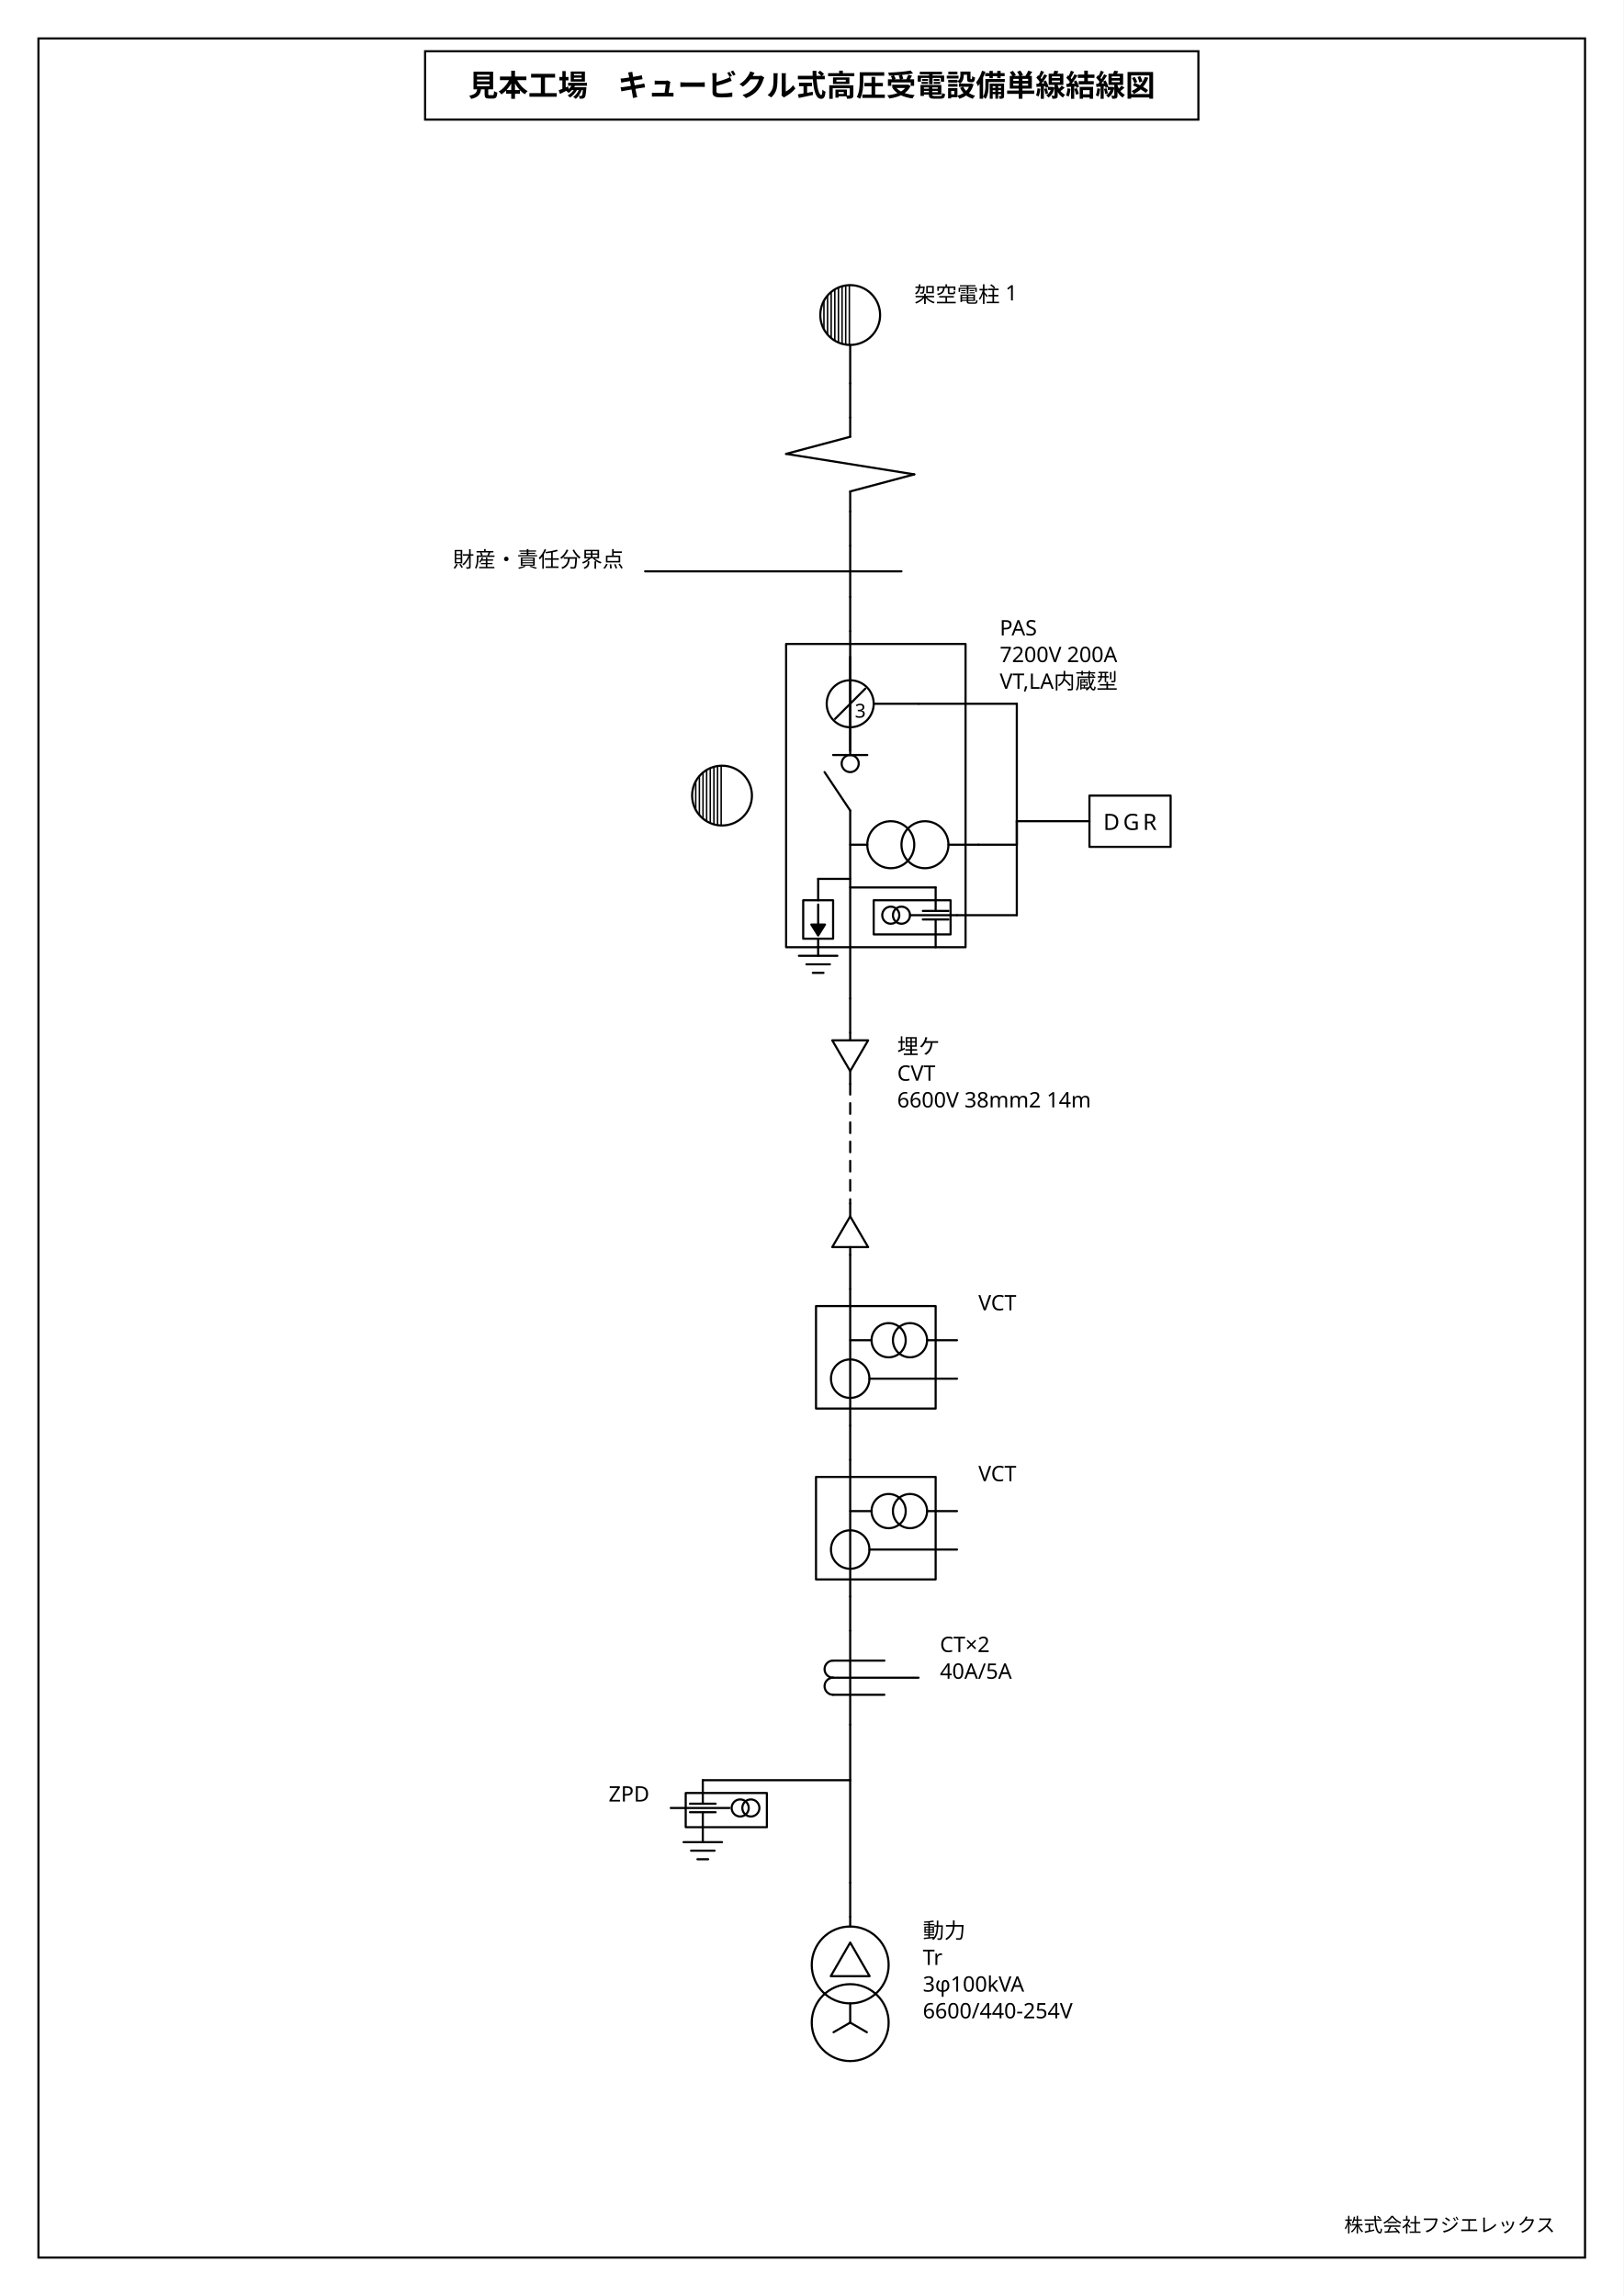
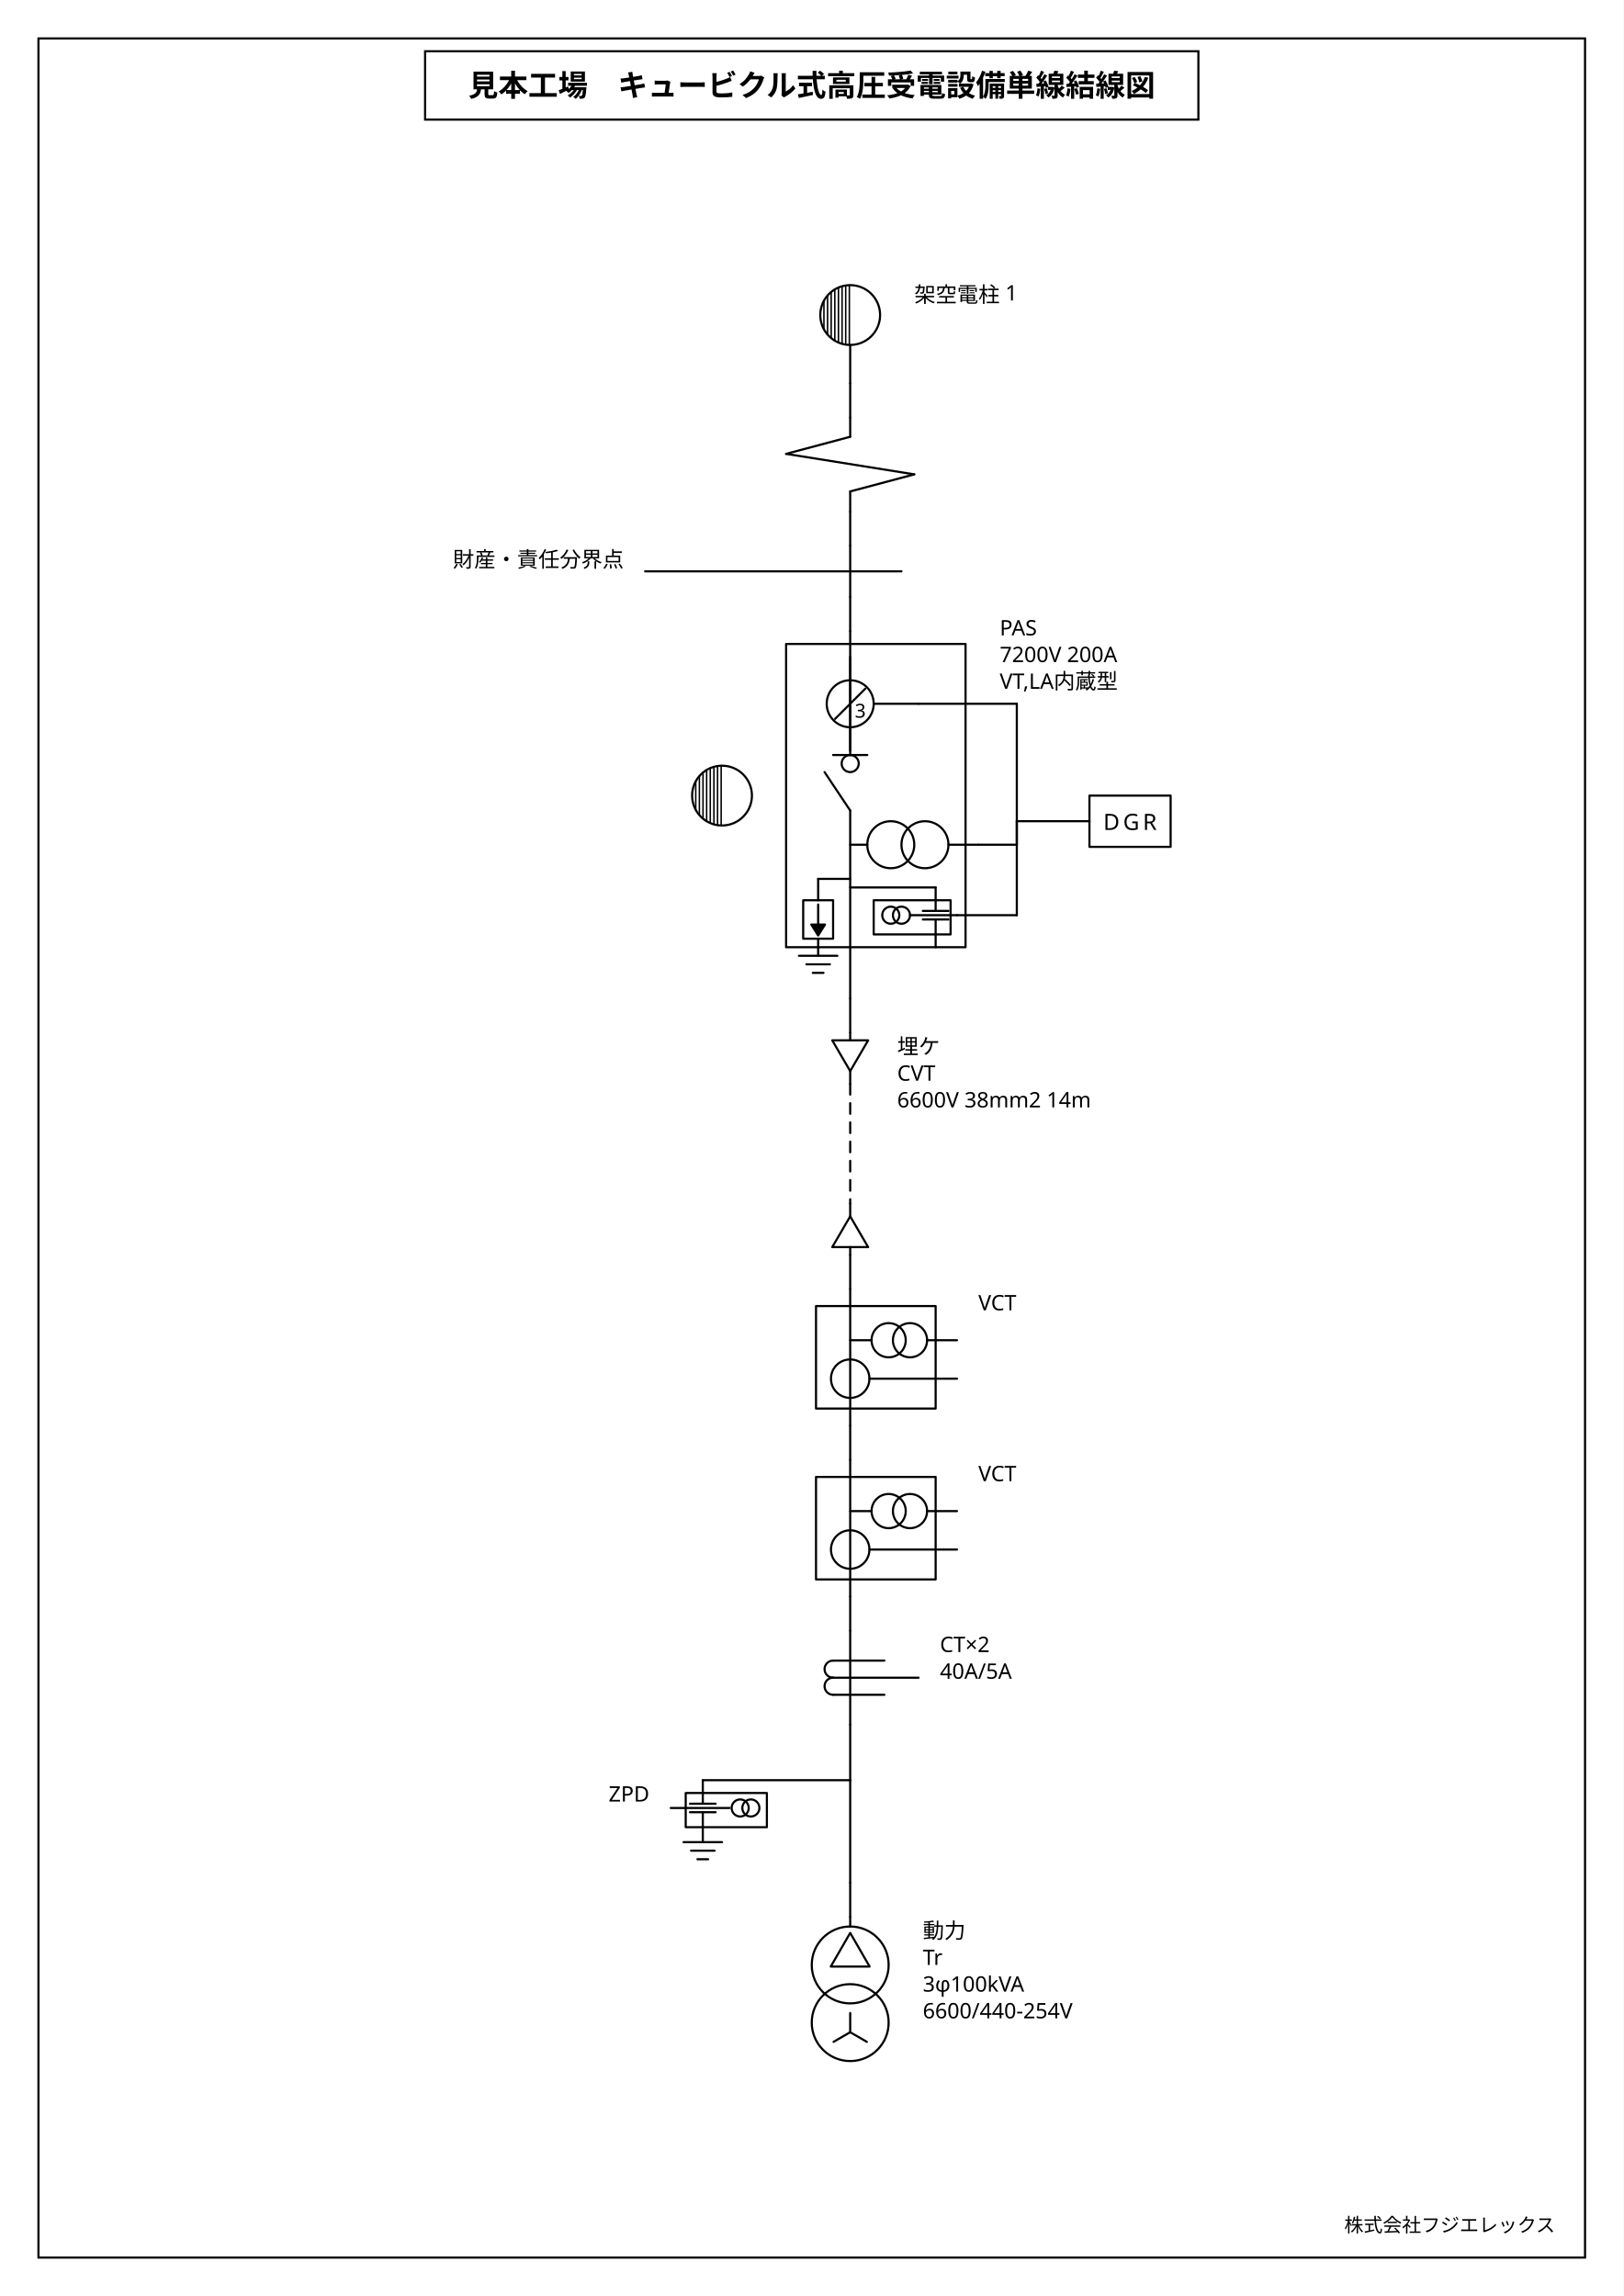
<svg xmlns="http://www.w3.org/2000/svg" viewBox="0 0 760 1075" width="760" height="1075">
  <rect x="0" y="0" width="760" height="1075" fill="#fff" />
  <g stroke="#000" fill="none">
    <rect x="18" y="18" width="724" height="1039" stroke-width="1" />
    <rect x="199" y="24" width="362" height="32" stroke-width="1" />
  </g>
  <text x="380" y="45" font-size="14" font-weight="700" text-anchor="middle" font-family="IPAGothic, 'IPAゴシック', 'Noto Sans JP', 'Hiragino Kaku Gothic ProN', 'Yu Gothic', sans-serif" fill="#000">見本工場　キュービクル式高圧受電設備単線結線図</text>
  <text x="728" y="1045" font-size="9" text-anchor="end" font-family="IPAGothic, 'IPAゴシック', 'Noto Sans JP', 'Hiragino Kaku Gothic ProN', 'Yu Gothic', sans-serif" fill="#000">株式会社フジエレックス</text>
  <g transform="translate(398 131.5) scale(1)">
    <g stroke="#000" fill="none" stroke-linecap="round" stroke-linejoin="round" color="#000">
      <line x1="0" y1="48" x2="0" y2="64" stroke-width="1" />
      <line x1="0" y1="108" x2="0" y2="124" stroke-width="1" />
      <line x1="0" y1="148" x2="0" y2="164" stroke-width="1" />
      <line x1="0" y1="280" x2="-15" y2="280" stroke-width="1" />
      <line x1="0" y1="284" x2="40" y2="284" stroke-width="1" />
      <line x1="32" y1="198" x2="78" y2="198" stroke-width="1" />
      <line x1="78" y1="198" x2="78" y2="253" stroke-width="1" />
      <line x1="60" y1="264" x2="78" y2="264" stroke-width="1" />
      <line x1="78" y1="264" x2="78" y2="253" stroke-width="1" />
      <line x1="50" y1="297" x2="78" y2="297" stroke-width="1" />
      <line x1="78" y1="297" x2="78" y2="253" stroke-width="1" />
      <line x1="78" y1="253" x2="112" y2="253" stroke-width="1" />
      <line x1="0" y1="336" x2="0" y2="352" stroke-width="1" />
      <line x1="0" y1="376" x2="0" y2="432" stroke-width="1" stroke-dasharray="5 4" />
      <line x1="0" y1="456" x2="0" y2="472" stroke-width="1" />
      <line x1="0" y1="536" x2="0" y2="552" stroke-width="1" />
      <line x1="0" y1="616" x2="0" y2="632" stroke-width="1" />
      <line x1="0" y1="676" x2="0" y2="702" stroke-width="1" />
      <line x1="0" y1="702" x2="-69" y2="702" stroke-width="1" />
      <line x1="0" y1="702" x2="0" y2="750" stroke-width="1" />
      <line x1="0" y1="750" x2="0" y2="766" stroke-width="1" />
      <g transform="translate(-16 0)">
        <circle cx="16" cy="16" r="14" fill="none" stroke-width="1" />
        <line x1="3.7" y1="9.313" x2="3.7" y2="22.687" stroke-width="0.7" />
        <line x1="5.4" y1="6.855" x2="5.4" y2="25.145" stroke-width="0.7" />
        <line x1="7.1" y1="5.193" x2="7.1" y2="26.807" stroke-width="0.7" />
        <line x1="8.8" y1="3.993" x2="8.8" y2="28.007" stroke-width="0.7" />
        <line x1="10.5" y1="3.126" x2="10.5" y2="28.874" stroke-width="0.7" />
        <line x1="12.2" y1="2.526" x2="12.2" y2="29.474" stroke-width="0.7" />
        <line x1="13.9" y1="2.158" x2="13.9" y2="29.842" stroke-width="0.7" />
        <line x1="15.6" y1="2.006" x2="15.6" y2="29.994" stroke-width="0.7" />
        <line x1="16" y1="30" x2="16" y2="48" stroke-width="1" />
      </g>
      <text x="30" y="10" font-size="10" text-anchor="start" font-family="IPAGothic, 'IPAゴシック', 'Noto Sans JP', 'Hiragino Kaku Gothic ProN', 'Yu Gothic', sans-serif" fill="currentColor" stroke="none">
        <tspan x="30" dy="0">架空電柱 1</tspan>
      </text>
      <g transform="translate(-30 64)">
        <line x1="30" y1="0" x2="30" y2="9" stroke-width="1" />
        <line x1="30" y1="9" x2="0" y2="17" stroke-width="1" />
        <line x1="0" y1="17" x2="60" y2="26.6" stroke-width="1" />
        <line x1="60" y1="26.6" x2="30" y2="34.6" stroke-width="1" />
        <line x1="30" y1="34.6" x2="30" y2="44" stroke-width="1" />
      </g>
      <g transform="translate(-96 124)">
        <line x1="96" y1="0" x2="96" y2="24" stroke-width="1" />
        <line x1="0" y1="12" x2="120" y2="12" stroke-width="1" />
      </g>
      <text x="-106" y="134" font-size="10" text-anchor="end" font-family="IPAGothic, 'IPAゴシック', 'Noto Sans JP', 'Hiragino Kaku Gothic ProN', 'Yu Gothic', sans-serif" fill="currentColor" stroke="none">
        <tspan x="-106" dy="0">財産・責任分界点</tspan>
      </text>
      <g transform="translate(-36 164)">
        <line x1="36" y1="0" x2="36" y2="6" stroke-width="1" />
        <rect x="6" y="6" width="84" height="142" fill="none" stroke-width="1" />
        <line x1="36" y1="6" x2="36" y2="58" stroke-width="1" />
        <line x1="28" y1="58" x2="44" y2="58" stroke-width="1" />
        <circle cx="36" cy="62" r="4" fill="none" stroke-width="1" />
        <line x1="36" y1="84" x2="24" y2="66" stroke-width="1" />
        <line x1="36" y1="84" x2="36" y2="172" stroke-width="1" />
      </g>
      <text x="70" y="166" font-size="10" text-anchor="start" font-family="IPAGothic, 'IPAゴシック', 'Noto Sans JP', 'Hiragino Kaku Gothic ProN', 'Yu Gothic', sans-serif" fill="currentColor" stroke="none">
        <tspan x="70" dy="0">PAS</tspan>
        <tspan x="70" dy="12.5">7200V 200A</tspan>
        <tspan x="70" dy="12.5">VT,LA内蔵型</tspan>
      </text>
      <g transform="translate(-76 225)">
        <circle cx="16" cy="16" r="14" fill="none" stroke-width="1" />
        <line x1="3.7" y1="9.313" x2="3.7" y2="22.687" stroke-width="0.7" />
        <line x1="5.4" y1="6.855" x2="5.4" y2="25.145" stroke-width="0.7" />
        <line x1="7.1" y1="5.193" x2="7.1" y2="26.807" stroke-width="0.7" />
        <line x1="8.8" y1="3.993" x2="8.8" y2="28.007" stroke-width="0.7" />
        <line x1="10.5" y1="3.126" x2="10.5" y2="28.874" stroke-width="0.7" />
        <line x1="12.2" y1="2.526" x2="12.2" y2="29.474" stroke-width="0.7" />
        <line x1="13.9" y1="2.158" x2="13.9" y2="29.842" stroke-width="0.7" />
        <line x1="15.6" y1="2.006" x2="15.6" y2="29.994" stroke-width="0.7" />
      </g>
      <g transform="translate(-20 176)">
        <line x1="20" y1="0" x2="20" y2="44" stroke-width="1" />
        <circle cx="20" cy="22" r="11" fill="none" stroke-width="1" />
        <line x1="12.929" y1="29.071" x2="27.071" y2="14.929" stroke-width="1" />
        <text x="24.75" y="25" font-size="9" text-anchor="middle" dominant-baseline="central" font-family="IPAGothic, 'IPAゴシック', 'Noto Sans JP', 'Hiragino Kaku Gothic ProN', 'Yu Gothic', sans-serif" fill="currentColor" stroke="none">3</text>
        <line x1="31" y1="22" x2="52" y2="22" stroke-width="1" />
      </g>
      <g transform="translate(0 249)">
        <line x1="0" y1="15" x2="8" y2="15" stroke-width="1" />
        <circle cx="19" cy="15" r="11" fill="none" stroke-width="1" />
        <circle cx="35" cy="15" r="11" fill="none" stroke-width="1" />
        <line x1="46" y1="15" x2="60" y2="15" stroke-width="1" />
      </g>
      <g transform="translate(-35 280)">
        <line x1="20" y1="0" x2="20" y2="10" stroke-width="1" />
        <rect x="13" y="10" width="14" height="18" fill="none" stroke-width="1" />
        <line x1="20" y1="12" x2="20" y2="23" stroke-width="1" />
        <polygon points="16.8,21.38 20,26.5 23.2,21.38" fill="currentColor" stroke-width="1" />
        <line x1="20" y1="28" x2="20" y2="36" stroke-width="1" />
        <line x1="11" y1="36" x2="29" y2="36" stroke-width="1" />
        <line x1="14.5" y1="40" x2="25.5" y2="40" stroke-width="1" />
        <line x1="17.5" y1="44" x2="22.5" y2="44" stroke-width="1" />
      </g>
      <g transform="translate(10 284)">
        <line x1="30" y1="0" x2="30" y2="11" stroke-width="1" />
        <rect x="1" y="6" width="36" height="16" fill="none" stroke-width="1" />
        <line x1="24" y1="11" x2="36" y2="11" stroke-width="1" />
        <line x1="24" y1="15" x2="36" y2="15" stroke-width="1" />
        <line x1="30" y1="15" x2="30" y2="28" stroke-width="1" />
        <line x1="18" y1="13" x2="40" y2="13" stroke-width="1" />
        <circle cx="9" cy="13" r="4" fill="none" stroke-width="1" />
        <circle cx="14" cy="13" r="4" fill="none" stroke-width="1" />
      </g>
      <g transform="translate(112 241)">
        <rect x="0" y="0" width="38" height="24" fill="none" stroke-width="1" />
        <text x="19" y="12" font-size="10.5" text-anchor="middle" dominant-baseline="central" font-family="IPAGothic, 'IPAゴシック', 'Noto Sans JP', 'Hiragino Kaku Gothic ProN', 'Yu Gothic', sans-serif" letter-spacing="1.6" fill="currentColor" stroke="none">DGR</text>
      </g>
      <g transform="translate(-12 352)">
        <line x1="12" y1="0" x2="12" y2="3.6" stroke-width="1" />
        <polygon points="3.6,3.6 20.4,3.6 12,18" fill="none" stroke-width="1" />
        <line x1="12" y1="18" x2="12" y2="24" stroke-width="1" />
      </g>
      <text x="22" y="362" font-size="10" text-anchor="start" font-family="IPAGothic, 'IPAゴシック', 'Noto Sans JP', 'Hiragino Kaku Gothic ProN', 'Yu Gothic', sans-serif" fill="currentColor" stroke="none">
        <tspan x="22" dy="0">埋ケ</tspan>
        <tspan x="22" dy="12.5">CVT</tspan>
        <tspan x="22" dy="12.5">6600V 38mm2 14m</tspan>
      </text>
      <g transform="translate(-12 432) rotate(180 12 12)">
        <line x1="12" y1="0" x2="12" y2="3.6" stroke-width="1" />
        <polygon points="3.6,3.6 20.4,3.6 12,18" fill="none" stroke-width="1" />
        <line x1="12" y1="18" x2="12" y2="24" stroke-width="1" />
      </g>
      <g transform="translate(-22 472)">
        <line x1="22" y1="0" x2="22" y2="64" stroke-width="1" />
        <rect x="6" y="8" width="56" height="48" fill="none" stroke-width="1" />
        <line x1="22" y1="24" x2="32" y2="24" stroke-width="1" />
        <circle cx="40" cy="24" r="8" fill="none" stroke-width="1" />
        <circle cx="50" cy="24" r="8" fill="none" stroke-width="1" />
        <line x1="58" y1="24" x2="72" y2="24" stroke-width="1" />
        <circle cx="22" cy="42" r="9" fill="none" stroke-width="1" />
        <line x1="31" y1="42" x2="72" y2="42" stroke-width="1" />
      </g>
      <text x="60" y="482" font-size="10" text-anchor="start" font-family="IPAGothic, 'IPAゴシック', 'Noto Sans JP', 'Hiragino Kaku Gothic ProN', 'Yu Gothic', sans-serif" fill="currentColor" stroke="none">
        <tspan x="60" dy="0">VCT</tspan>
      </text>
      <g transform="translate(-22 552)">
        <line x1="22" y1="0" x2="22" y2="64" stroke-width="1" />
        <rect x="6" y="8" width="56" height="48" fill="none" stroke-width="1" />
        <line x1="22" y1="24" x2="32" y2="24" stroke-width="1" />
        <circle cx="40" cy="24" r="8" fill="none" stroke-width="1" />
        <circle cx="50" cy="24" r="8" fill="none" stroke-width="1" />
        <line x1="58" y1="24" x2="72" y2="24" stroke-width="1" />
        <circle cx="22" cy="42" r="9" fill="none" stroke-width="1" />
        <line x1="31" y1="42" x2="72" y2="42" stroke-width="1" />
      </g>
      <text x="60" y="562" font-size="10" text-anchor="start" font-family="IPAGothic, 'IPAゴシック', 'Noto Sans JP', 'Hiragino Kaku Gothic ProN', 'Yu Gothic', sans-serif" fill="currentColor" stroke="none">
        <tspan x="60" dy="0">VCT</tspan>
      </text>
      <g transform="translate(-24 632)">
        <line x1="24" y1="0" x2="24" y2="44" stroke-width="1" />
        <line x1="16" y1="14" x2="40" y2="14" stroke-width="1" />
        <line x1="16" y1="30" x2="40" y2="30" stroke-width="1" />
        <line x1="16" y1="22" x2="56" y2="22" stroke-width="1" />
        <path d="M 16 14 A 4 4 0 0 0 16 22" fill="none" stroke-width="1" />
        <path d="M 16 22 A 4 4 0 0 0 16 30" fill="none" stroke-width="1" />
      </g>
      <text x="42" y="642" font-size="10" text-anchor="start" font-family="IPAGothic, 'IPAゴシック', 'Noto Sans JP', 'Hiragino Kaku Gothic ProN', 'Yu Gothic', sans-serif" fill="currentColor" stroke="none">
        <tspan x="42" dy="0">CT×2</tspan>
        <tspan x="42" dy="12.5">40A/5A</tspan>
      </text>
      <g transform="translate(-84 702)">
        <line x1="15" y1="0" x2="15" y2="11" stroke-width="1" />
        <rect x="7" y="6" width="38" height="16" fill="none" stroke-width="1" />
        <line x1="9" y1="11" x2="21" y2="11" stroke-width="1" />
        <line x1="9" y1="15" x2="21" y2="15" stroke-width="1" />
        <line x1="15" y1="15" x2="15" y2="29" stroke-width="1" />
        <line x1="6" y1="29" x2="24" y2="29" stroke-width="1" />
        <line x1="9.5" y1="33" x2="20.5" y2="33" stroke-width="1" />
        <line x1="12.5" y1="37" x2="17.5" y2="37" stroke-width="1" />
        <line x1="0" y1="13" x2="27.5" y2="13" stroke-width="1" />
        <circle cx="32.5" cy="13" r="4" fill="none" stroke-width="1" />
        <circle cx="37.5" cy="13" r="4" fill="none" stroke-width="1" />
      </g>
      <text x="-94" y="712" font-size="10" text-anchor="end" font-family="IPAGothic, 'IPAゴシック', 'Noto Sans JP', 'Hiragino Kaku Gothic ProN', 'Yu Gothic', sans-serif" fill="currentColor" stroke="none">
        <tspan x="-94" dy="0">ZPD</tspan>
      </text>
      <g transform="translate(-24 766)">
        <line x1="24" y1="0" x2="24" y2="4.5" stroke-width="1" />
        <circle cx="24" cy="22.5" r="18" fill="none" stroke-width="1" />
        <circle cx="24" cy="49.5" r="18" fill="none" stroke-width="1" />
-         <polygon points="24,12 33.093,27.75 14.907,27.75" fill="none" stroke-width="1" />
-         <line x1="24" y1="49.5" x2="24" y2="40.5" stroke-width="1" />
-         <line x1="24" y1="49.5" x2="31.794" y2="54" stroke-width="1" />
-         <line x1="24" y1="49.5" x2="16.206" y2="54" stroke-width="1" />
+         <polygon points="24,7.5 33.093,23.25 14.907,23.25" fill="none" stroke-width="1" />
+         <line x1="24" y1="54" x2="24" y2="45" stroke-width="1" />
+         <line x1="24" y1="54" x2="31.794" y2="58.5" stroke-width="1" />
+         <line x1="24" y1="54" x2="16.206" y2="58.5" stroke-width="1" />
      </g>
      <text x="34" y="776" font-size="10" text-anchor="start" font-family="IPAGothic, 'IPAゴシック', 'Noto Sans JP', 'Hiragino Kaku Gothic ProN', 'Yu Gothic', sans-serif" fill="currentColor" stroke="none">
        <tspan x="34" dy="0">動力</tspan>
        <tspan x="34" dy="12.5">Tr</tspan>
        <tspan x="34" dy="12.5">3φ100kVA</tspan>
        <tspan x="34" dy="12.5">6600/440-254V</tspan>
      </text>
    </g>
  </g>
</svg>
